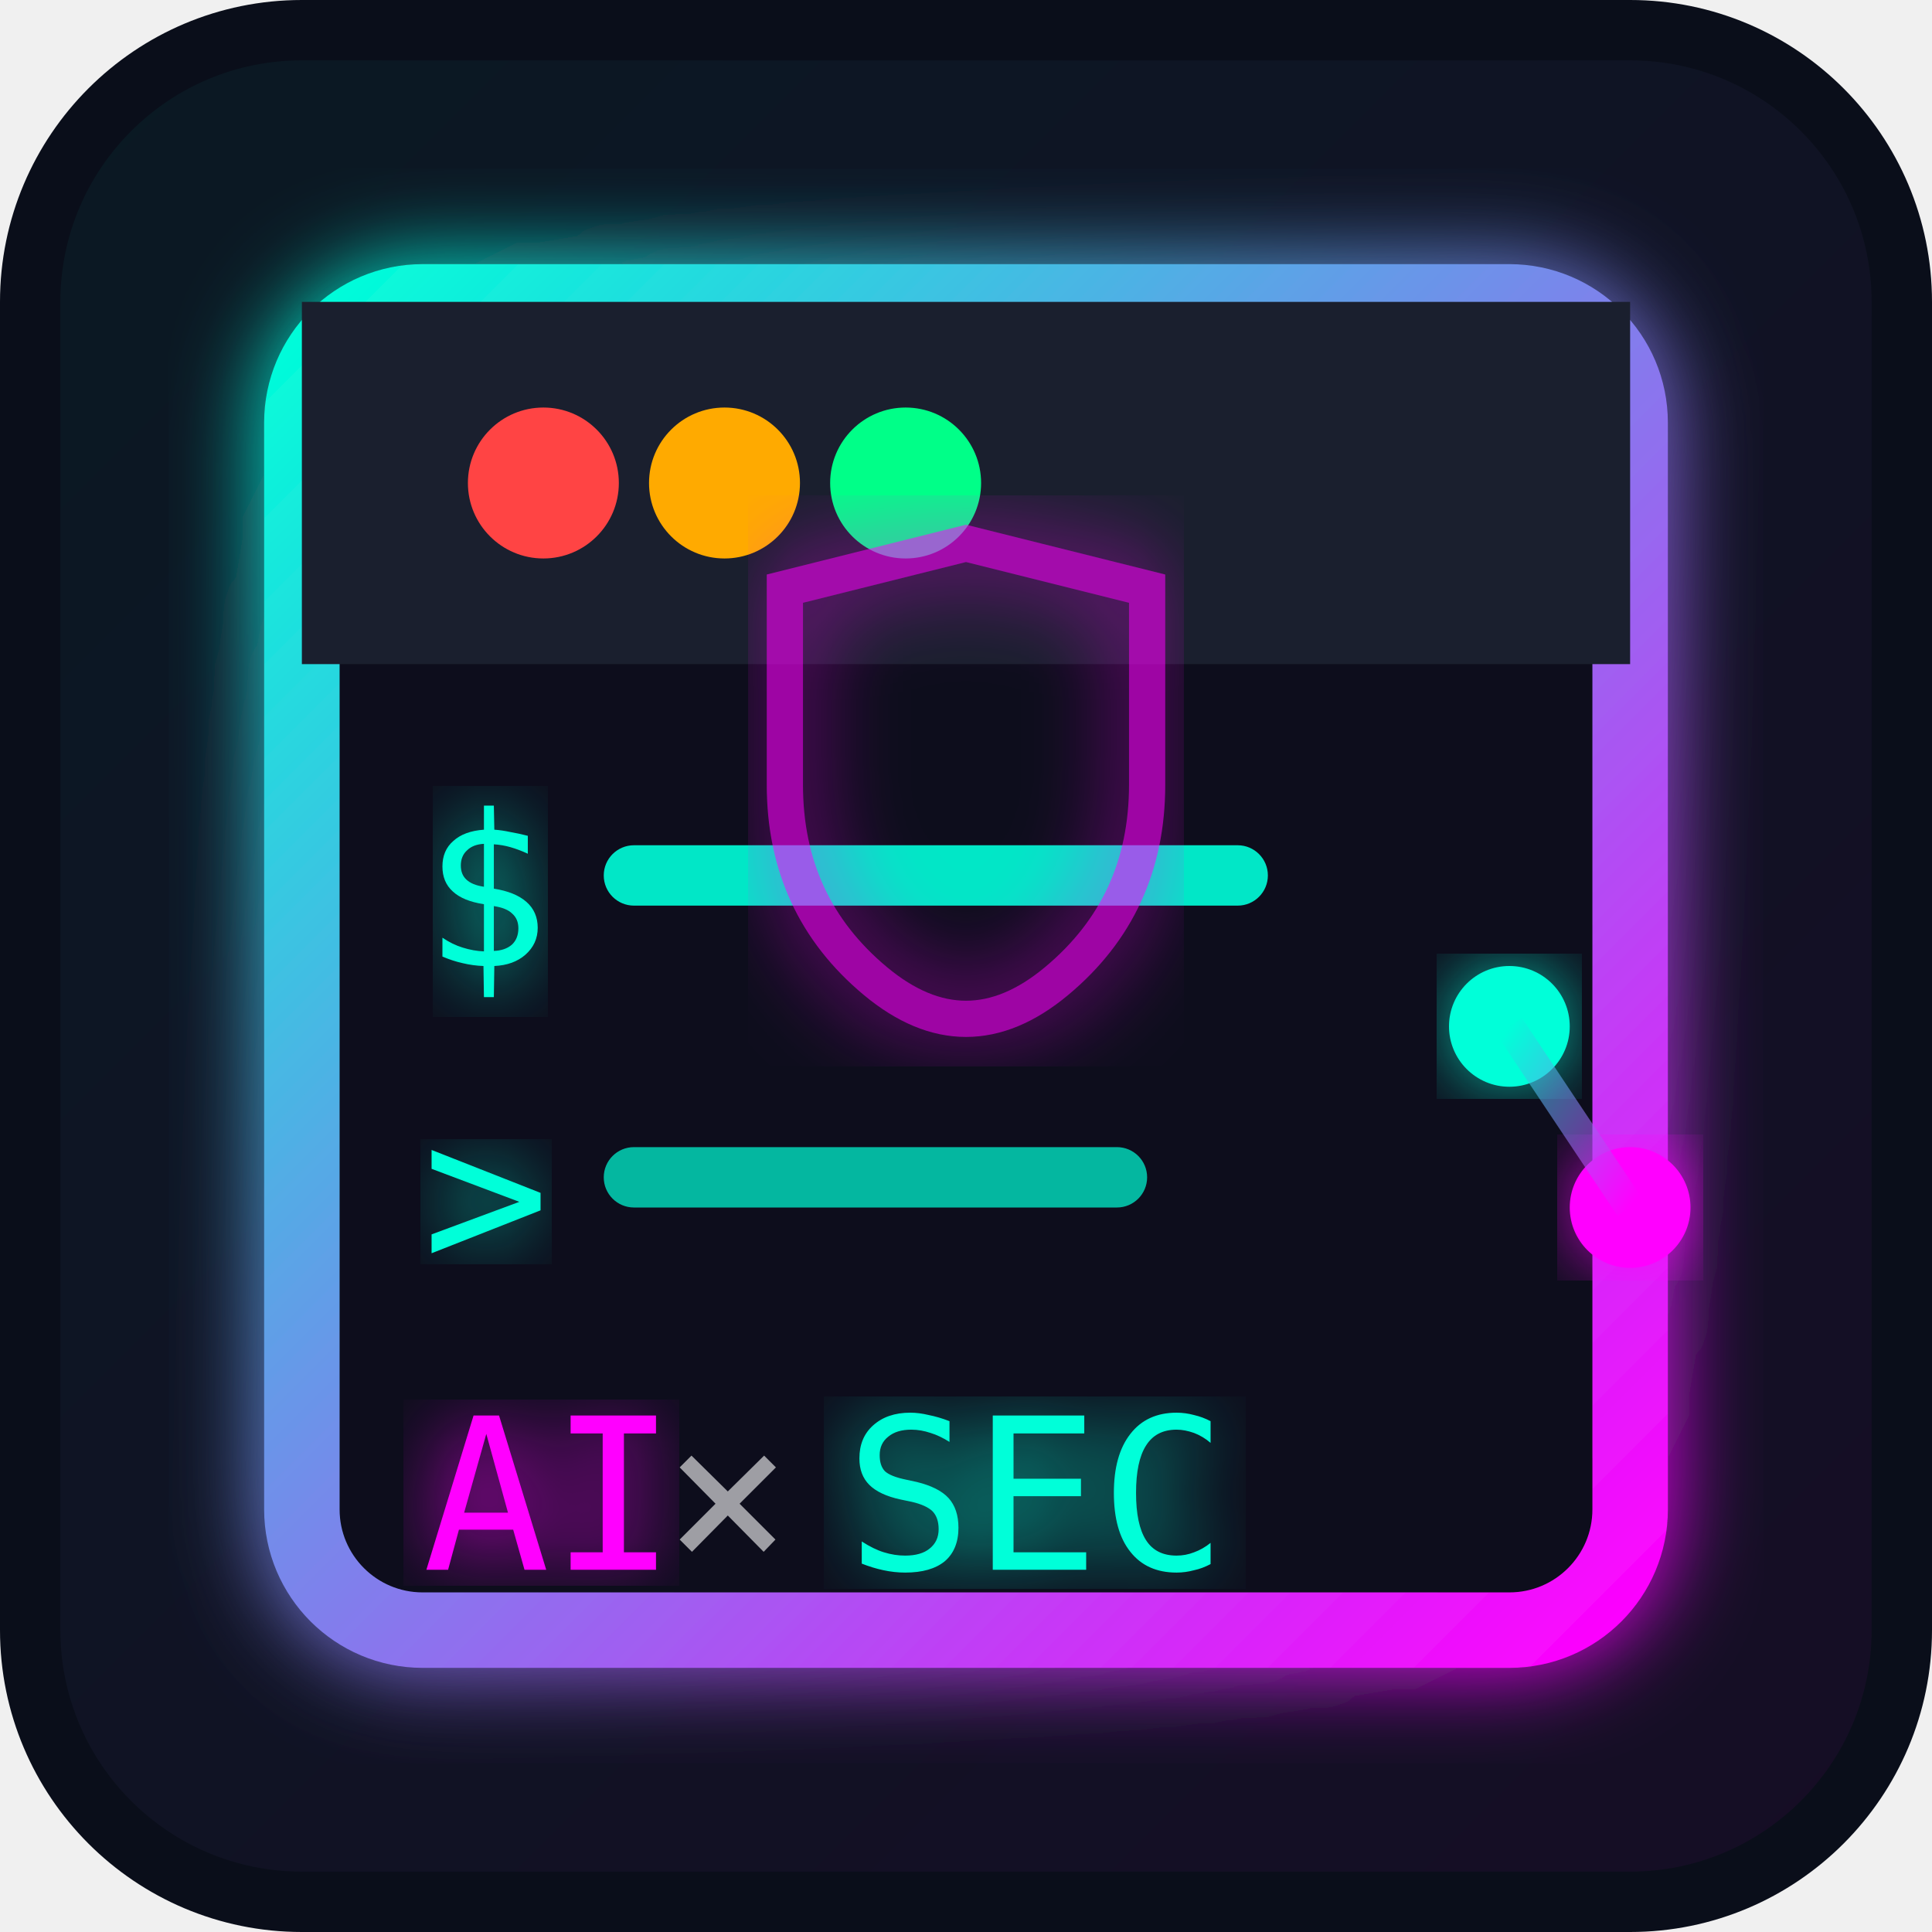
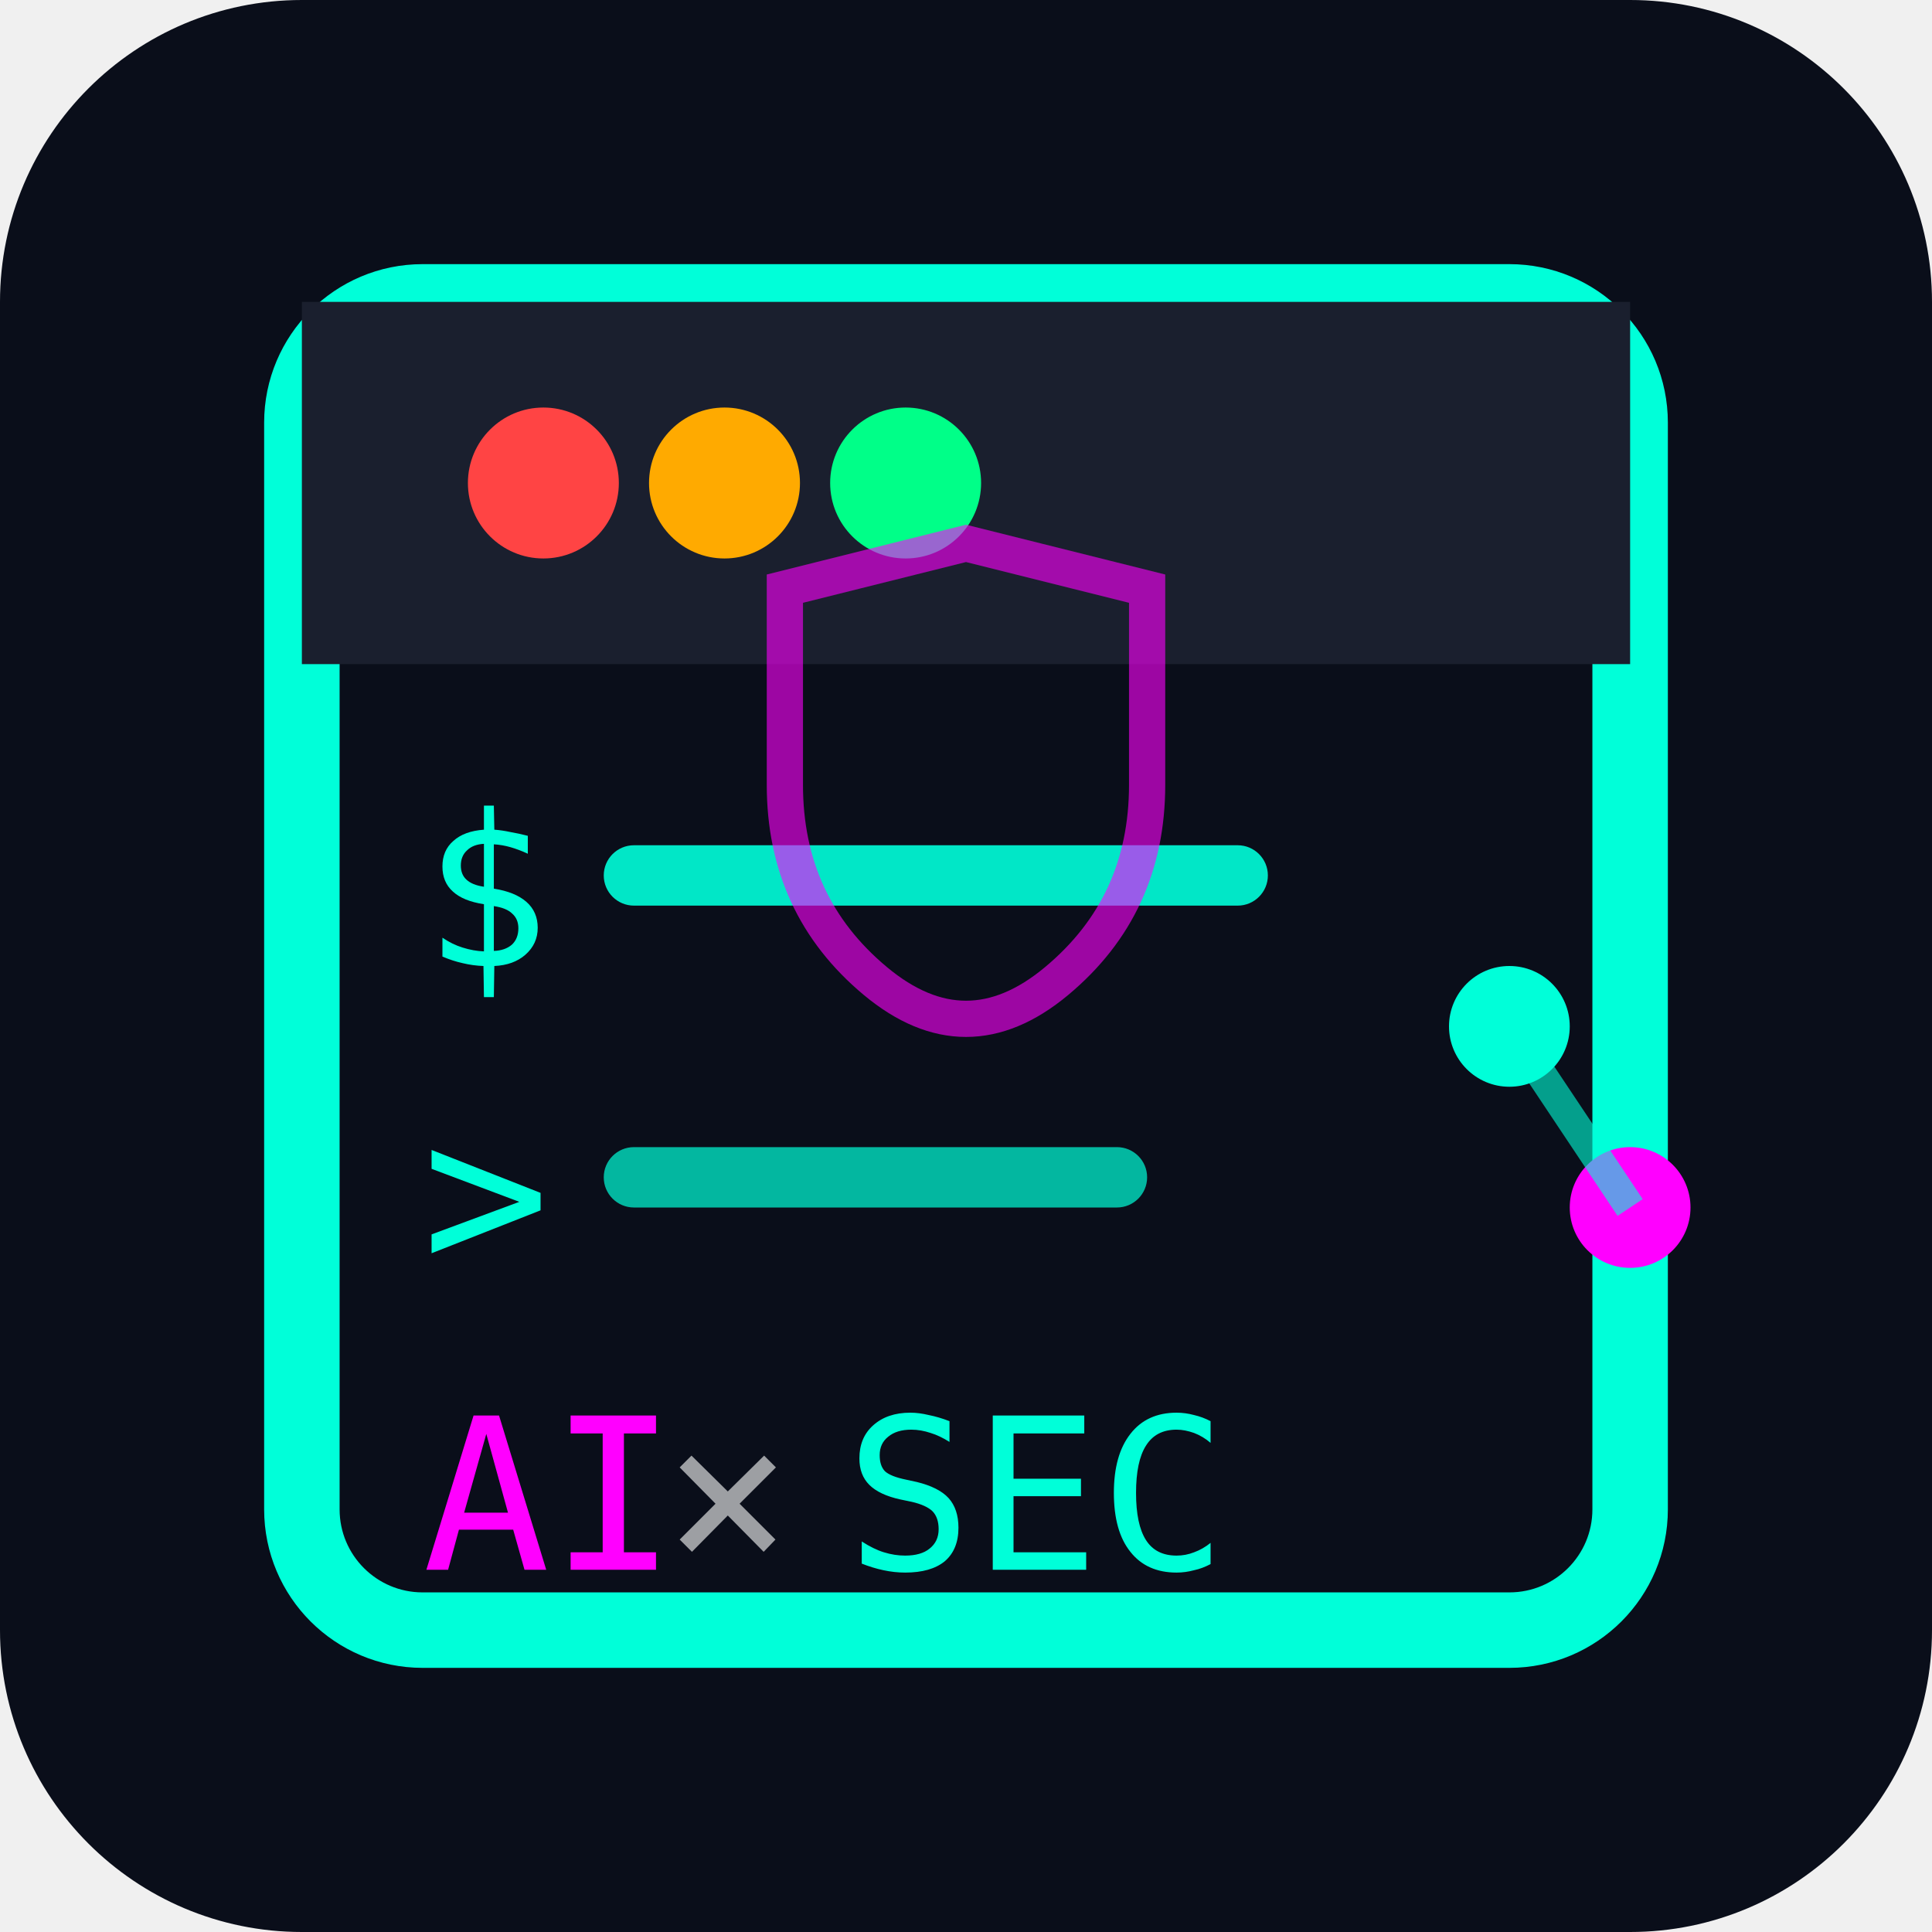
<svg xmlns="http://www.w3.org/2000/svg" viewBox="0 0 64 64">
-   <defs>
-     <linearGradient id="cyberGradient" x1="0%" y1="0%" x2="100%" y2="100%">
-       <stop offset="0%" style="stop-color:#00ffd9;stop-opacity:1" />
-       <stop offset="100%" style="stop-color:#ff00ff;stop-opacity:1" />
-     </linearGradient>
-     <filter id="glow">
-       <feGaussianBlur stdDeviation="1.5" result="coloredBlur" />
-       <feMerge>
-         <feMergeNode in="coloredBlur" />
-         <feMergeNode in="SourceGraphic" />
-       </feMerge>
-     </filter>
-   </defs>
  <rect width="64" height="64" fill="#0a0e1a" rx="10" />
-   <rect x="2" y="2" width="60" height="60" fill="url(#cyberGradient)" opacity="0.05" rx="8" />
-   <rect x="10" y="10" width="44" height="44" fill="#0a0e1a" stroke="url(#cyberGradient)" stroke-width="2.5" rx="4" filter="url(#glow)" />
+   <rect x="10" y="10" width="44" height="44" fill="#0a0e1a" stroke="#00ffd9" stroke-width="2.5" rx="4" />
  <rect x="10" y="10" width="44" height="12" fill="#1a1f2e" rx="4 4 0 0" />
  <circle cx="18" cy="16" r="2.5" fill="#ff4444" />
  <circle cx="24" cy="16" r="2.5" fill="#ffaa00" />
  <circle cx="30" cy="16" r="2.5" fill="#00ff88" />
-   <text x="14" y="32" font-family="monospace" font-size="7" fill="#00ffd9" filter="url(#glow)">$</text>
+   <text x="14" y="32" font-family="monospace" font-size="7" fill="#00ffd9">$</text>
  <rect x="20" y="28" width="22" height="2" fill="#00ffd9" opacity="0.9" rx="1" />
-   <text x="14" y="42" font-family="monospace" font-size="7" fill="#00ffd9" filter="url(#glow)">&gt;</text>
+   <text x="14" y="42" font-family="monospace" font-size="7" fill="#00ffd9">&gt;</text>
  <rect x="20" y="38" width="18" height="2" fill="#00ffd9" opacity="0.7" rx="1" />
-   <text x="14" y="52" font-family="monospace" font-size="7" fill="#ff00ff" filter="url(#glow)">AI</text>
+   <text x="14" y="52" font-family="monospace" font-size="7" fill="#ff00ff">AI</text>
  <text x="22" y="52" font-family="monospace" font-size="7" fill="#ffffff" opacity="0.6">×</text>
-   <text x="28" y="52" font-family="monospace" font-size="7" fill="#00ffd9" filter="url(#glow)">SEC</text>
-   <path d="M 32 18 L 38 19.5 L 38 26 Q 38 30 35 32.5 Q 32 35 29 32.5 Q 26 30 26 26 L 26 19.5 Z" fill="none" stroke="#ff00ff" stroke-width="1.2" opacity="0.6" filter="url(#glow)" />
-   <circle cx="50" cy="34" r="2" fill="#00ffd9" filter="url(#glow)" />
-   <circle cx="54" cy="40" r="2" fill="#ff00ff" filter="url(#glow)" />
-   <line x1="50" y1="34" x2="54" y2="40" stroke="url(#cyberGradient)" stroke-width="1" opacity="0.6" />
+   <text x="28" y="52" font-family="monospace" font-size="7" fill="#00ffd9">SEC</text>
+   <path d="M 32 18 L 38 19.5 L 38 26 Q 38 30 35 32.5 Q 32 35 29 32.5 Q 26 30 26 26 L 26 19.5 Z" fill="none" stroke="#ff00ff" stroke-width="1.2" opacity="0.6" />
+   <circle cx="50" cy="34" r="2" fill="#00ffd9" />
+   <circle cx="54" cy="40" r="2" fill="#ff00ff" />
+   <line x1="50" y1="34" x2="54" y2="40" stroke="#00ffd9" stroke-width="1" opacity="0.6" />
</svg>
